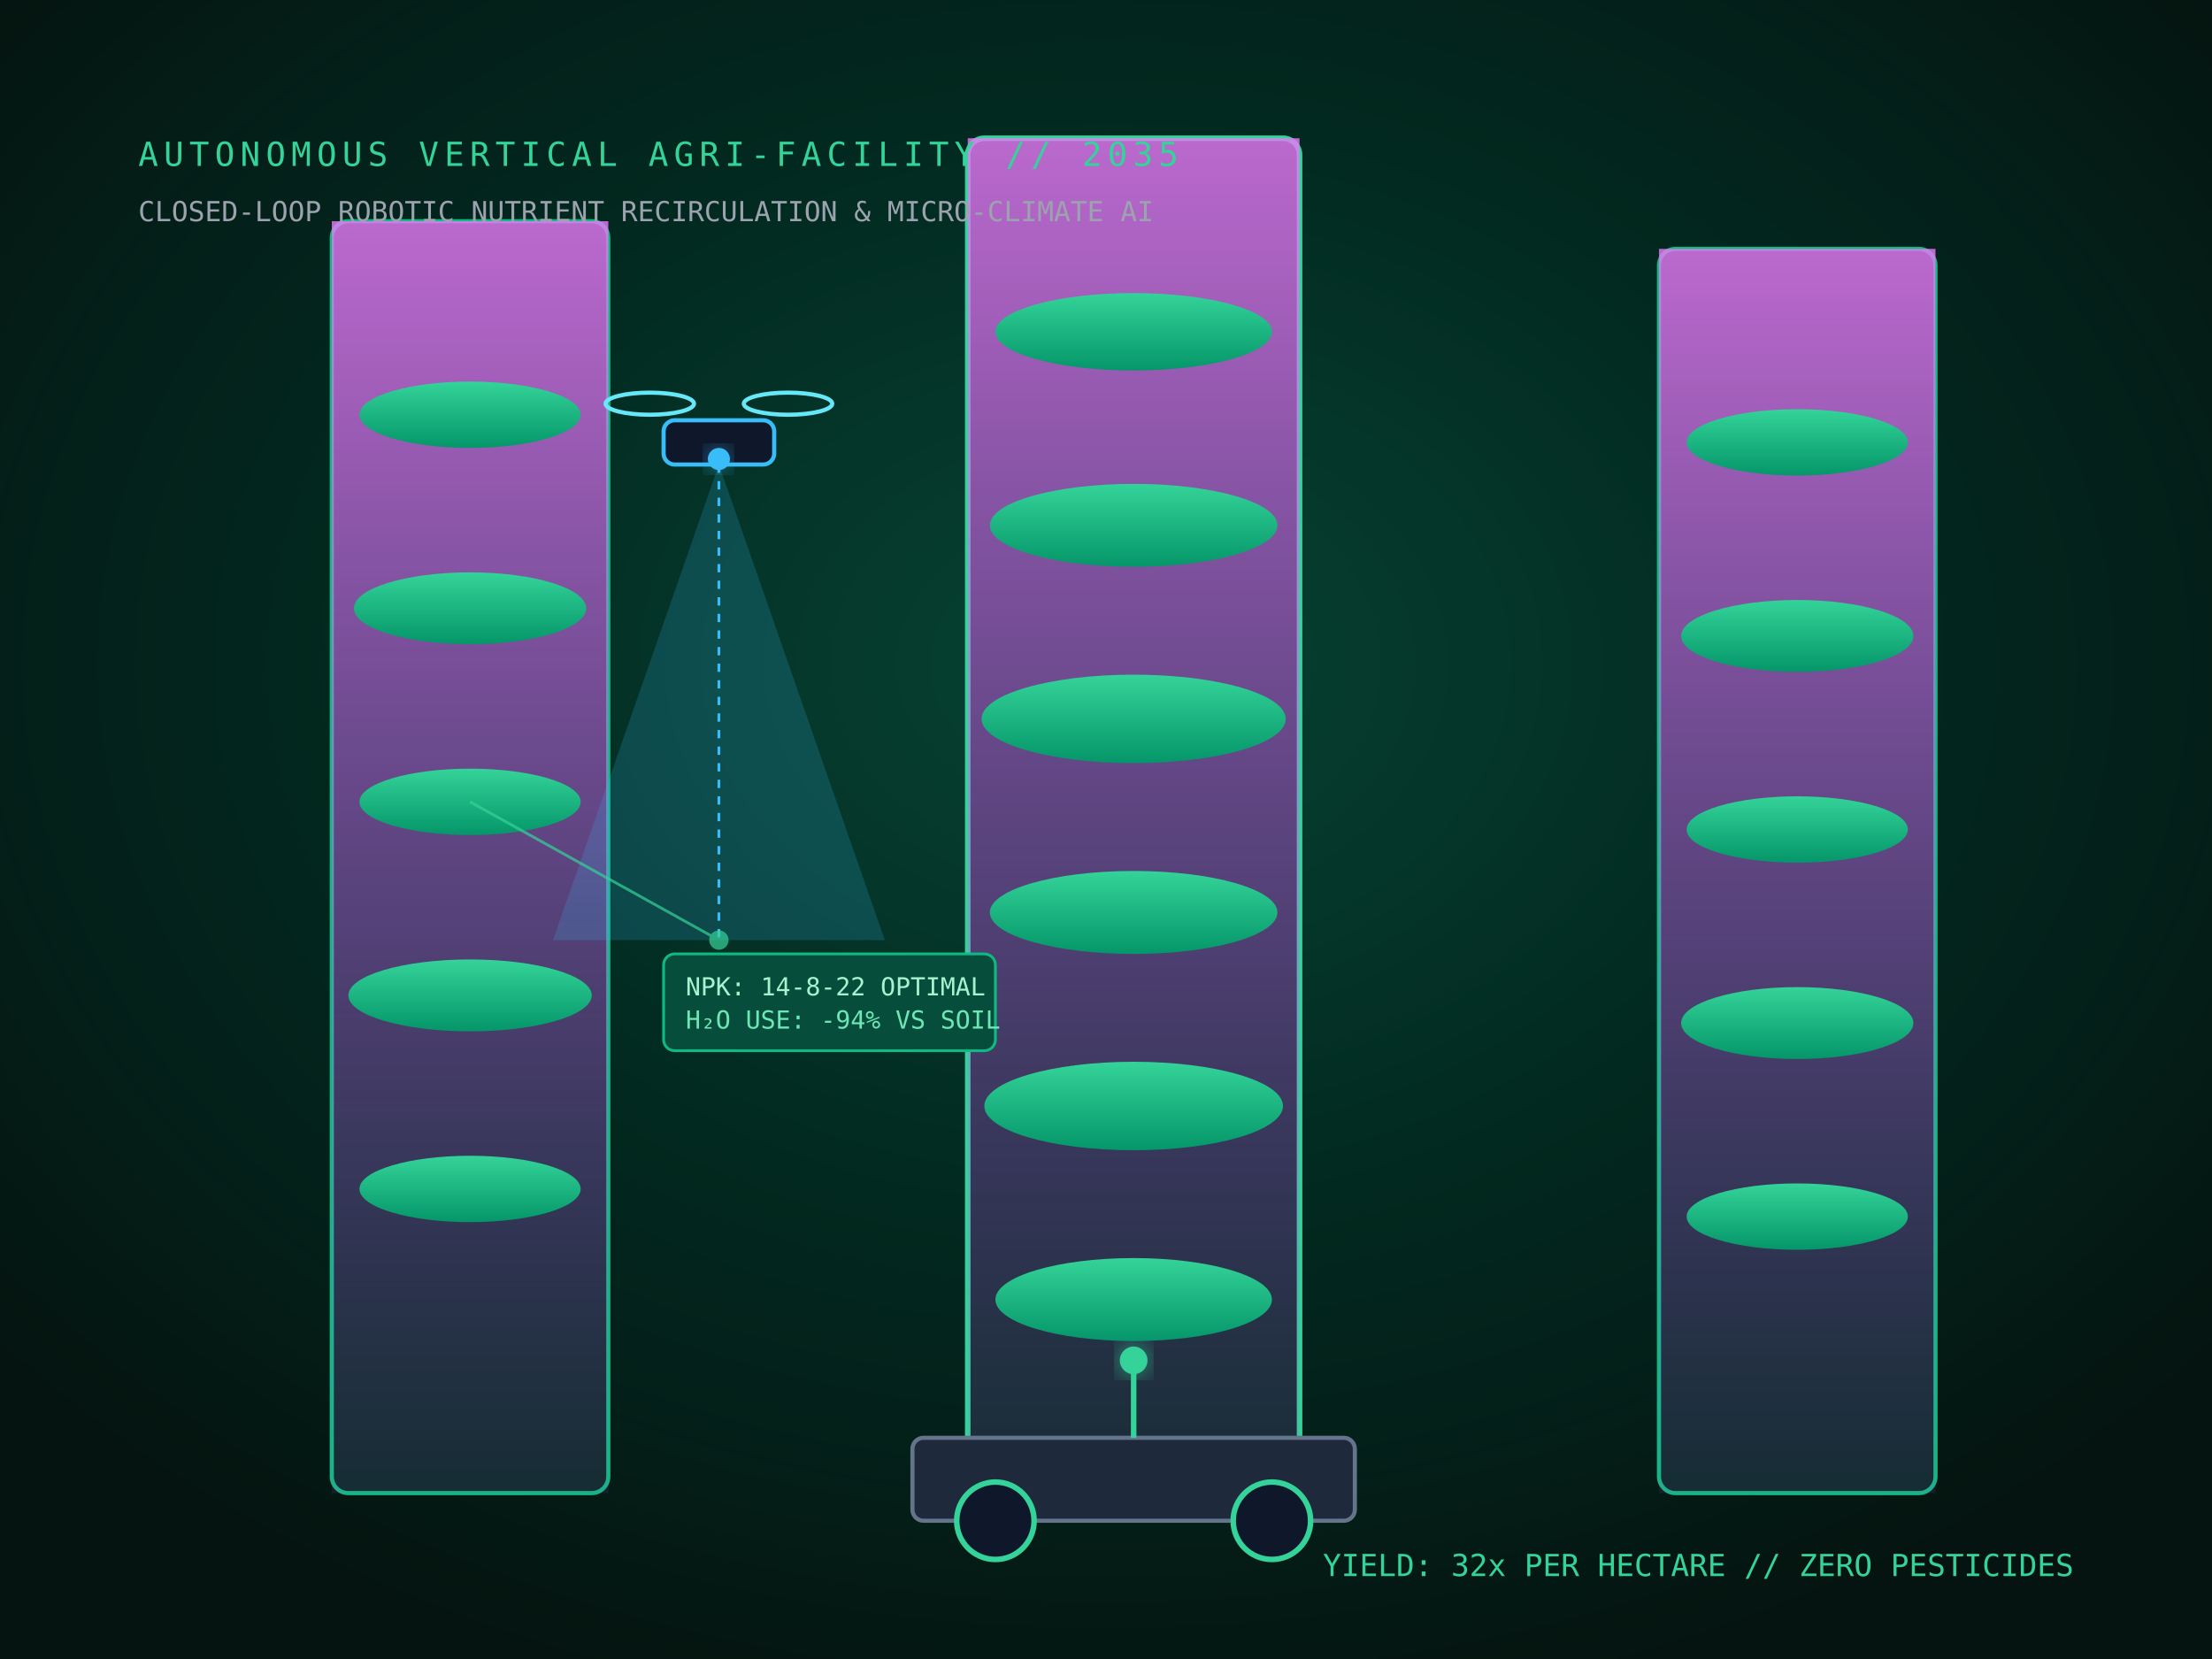
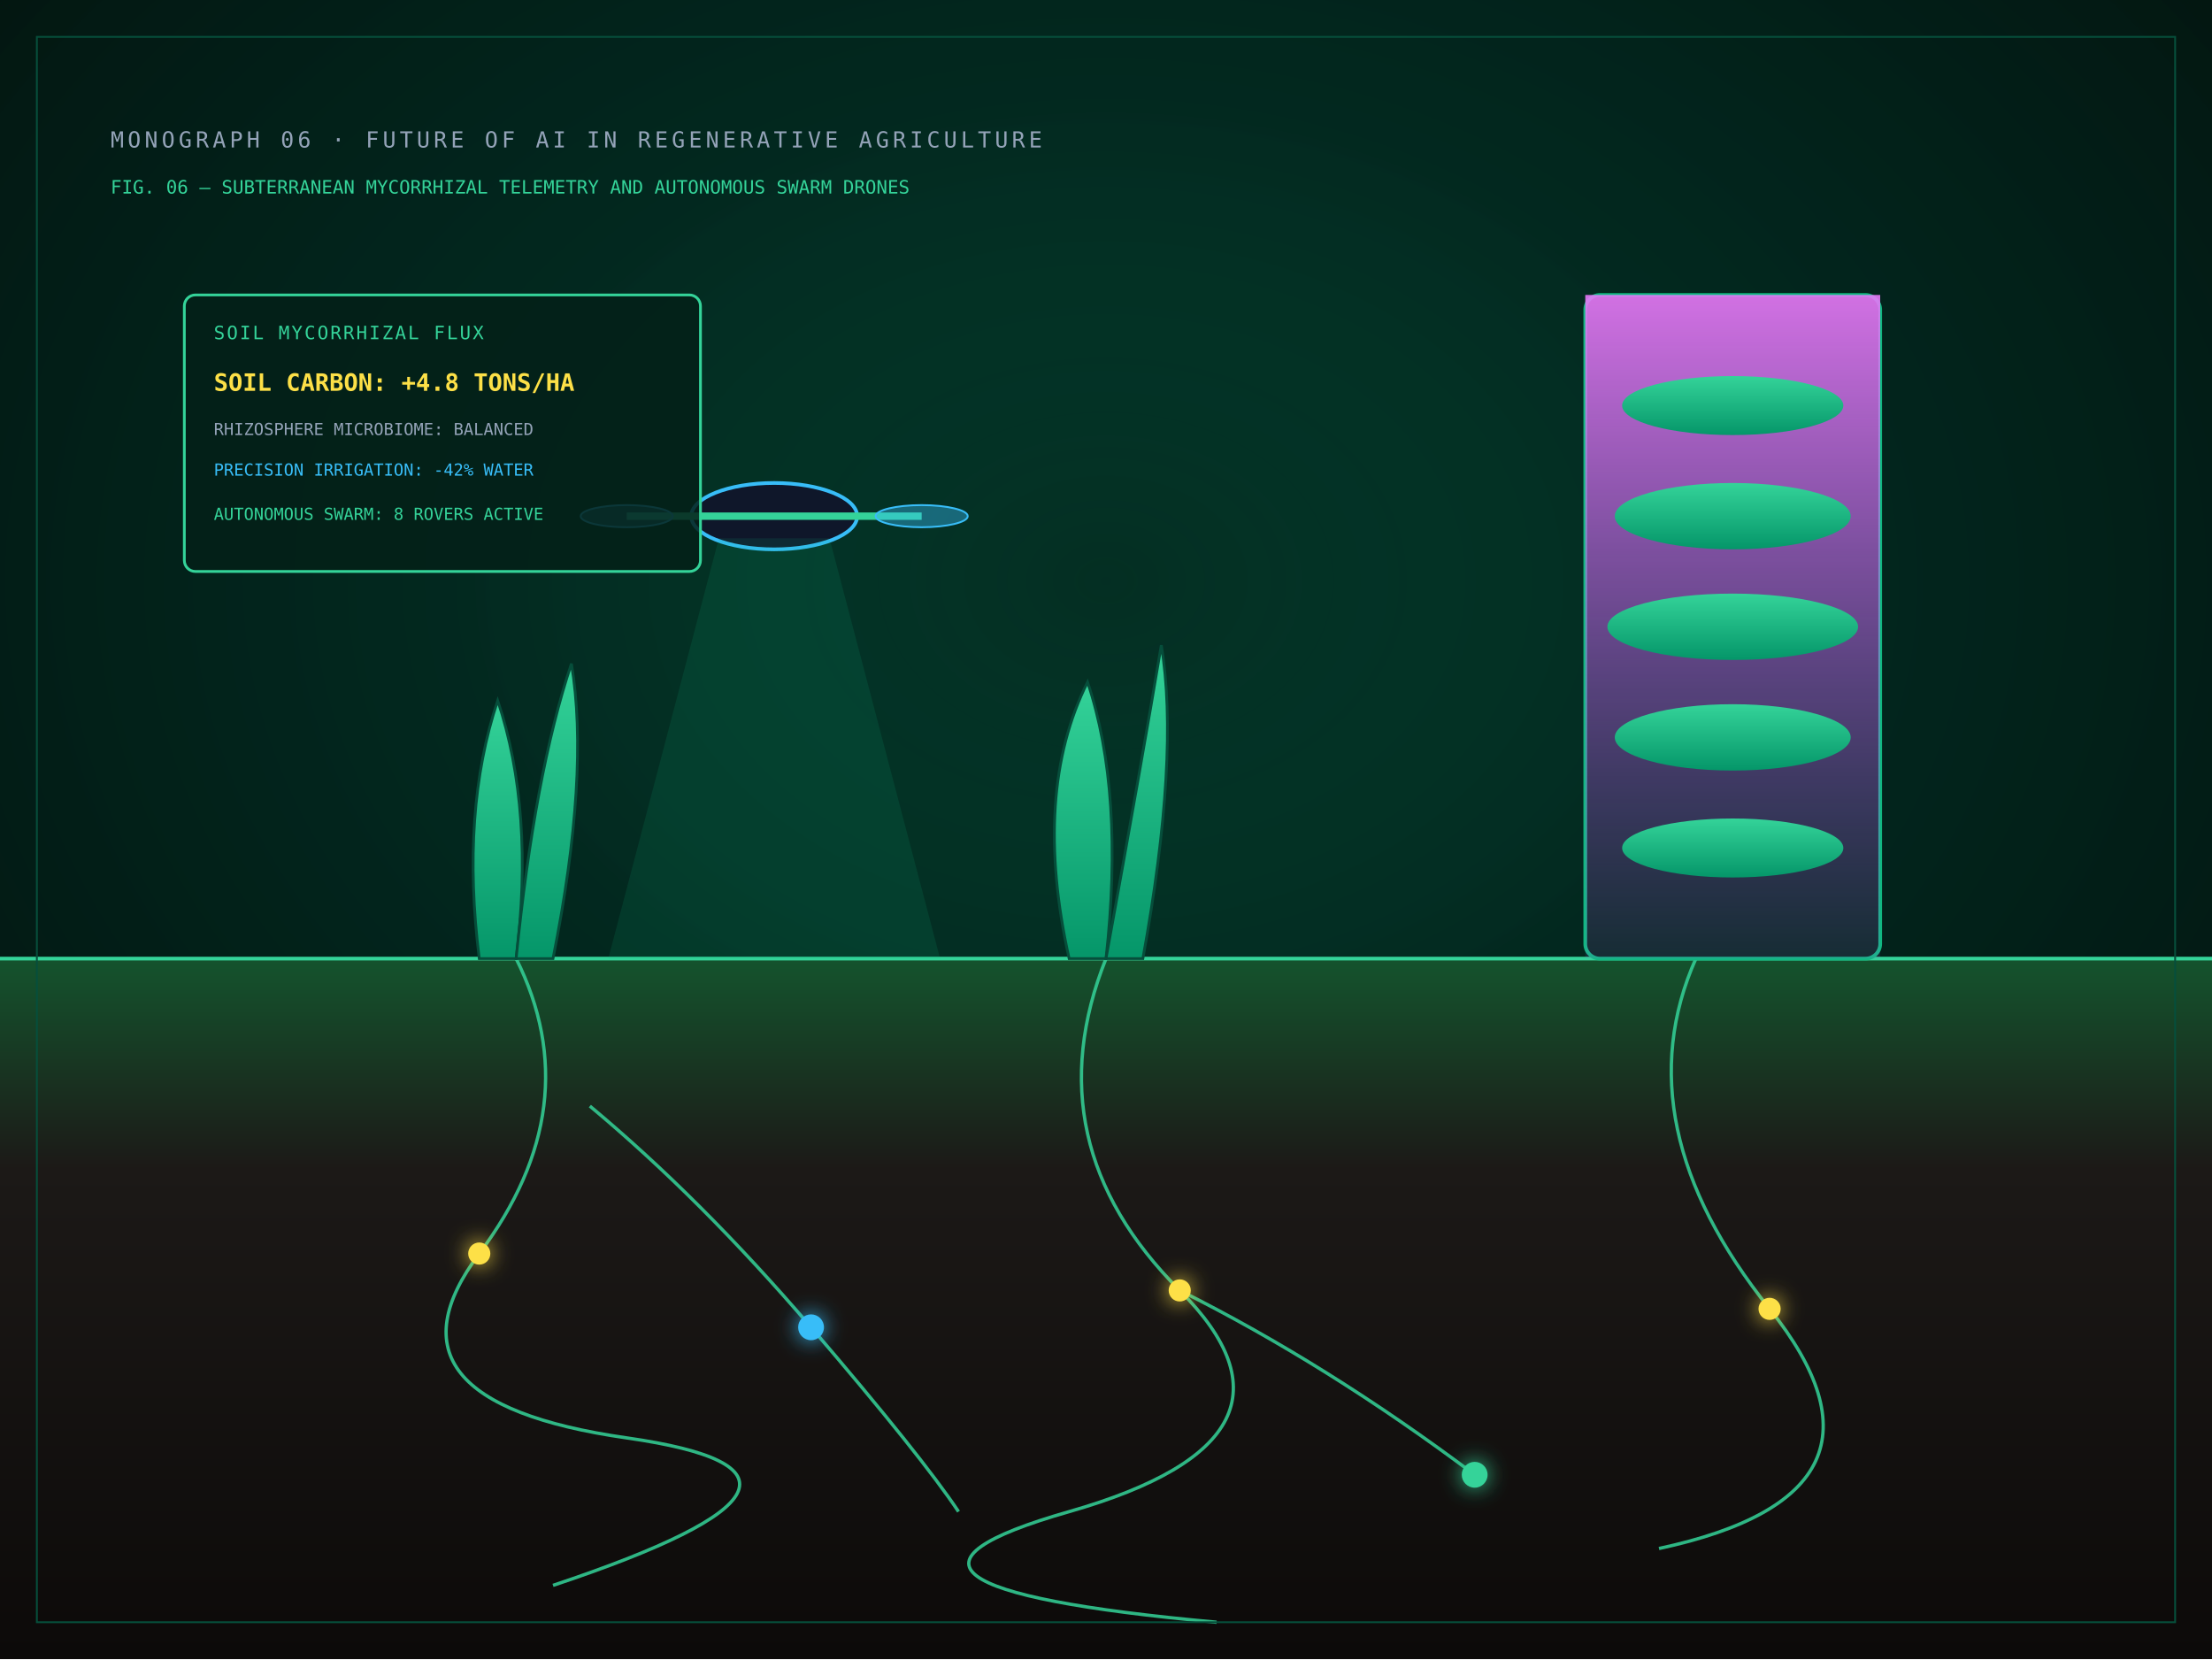
- <svg xmlns="http://www.w3.org/2000/svg" viewBox="0 0 800 600" width="800" height="600" preserveAspectRatio="xMidYMid slice">
+ <svg xmlns="http://www.w3.org/2000/svg" viewBox="0 0 1200 900" width="1200" height="900" preserveAspectRatio="xMidYMid slice">
  <defs>
-     <radialGradient id="agriGlow" cx="50%" cy="40%" r="65%">
-       <stop offset="0%" stop-color="#064E3B" stop-opacity="0.8" />
-       <stop offset="50%" stop-color="#022C22" stop-opacity="0.9" />
-       <stop offset="100%" stop-color="#051410" stop-opacity="1" />
+     <radialGradient id="agriAtmosphere" cx="50%" cy="35%" r="65%">
+       <stop offset="0%" stop-color="#065F46" stop-opacity="0.35" />
+       <stop offset="45%" stop-color="#022C22" stop-opacity="0.85" />
+       <stop offset="100%" stop-color="#03140F" stop-opacity="1" />
    </radialGradient>
-     <linearGradient id="leafGrad" x1="0%" y1="0%" x2="0%" y2="100%">
+     <linearGradient id="canopyGrad" x1="0%" y1="0%" x2="0%" y2="100%">
      <stop offset="0%" stop-color="#34D399" />
      <stop offset="100%" stop-color="#059669" />
    </linearGradient>
-     <linearGradient id="purpleLed" x1="0%" y1="0%" x2="0%" y2="100%">
-       <stop offset="0%" stop-color="#E879F9" stop-opacity="0.8" />
+     <linearGradient id="soilHorizon" x1="0%" y1="0%" x2="0%" y2="100%">
+       <stop offset="0%" stop-color="#14532D" />
+       <stop offset="30%" stop-color="#1C1917" />
+       <stop offset="100%" stop-color="#0C0A09" />
+     </linearGradient>
+     <linearGradient id="purpleGlowLED" x1="0%" y1="0%" x2="0%" y2="100%">
+       <stop offset="0%" stop-color="#E879F9" stop-opacity="0.9" />
      <stop offset="100%" stop-color="#A855F7" stop-opacity="0.1" />
    </linearGradient>
    <filter id="agriBloom" x="-20%" y="-20%" width="140%" height="140%">
-       <feGaussianBlur stdDeviation="5" result="blur" />
+       <feGaussianBlur stdDeviation="6" result="blur" />
      <feMerge>
        <feMergeNode in="blur" />
        <feMergeNode in="SourceGraphic" />
      </feMerge>
    </filter>
  </defs>
-   <rect width="800" height="600" fill="#04120D" />
-   <rect width="800" height="600" fill="url(#agriGlow)" />
-   <rect x="120" y="80" width="100" height="460" rx="6" fill="#06281E" stroke="#10B981" stroke-width="1.5" />
-   <rect x="120" y="80" width="100" height="460" fill="url(#purpleLed)" />
-   <rect x="350" y="50" width="120" height="490" rx="6" fill="#06281E" stroke="#34D399" stroke-width="2" />
-   <rect x="350" y="50" width="120" height="490" fill="url(#purpleLed)" />
-   <rect x="600" y="90" width="100" height="450" rx="6" fill="#06281E" stroke="#10B981" stroke-width="1.5" />
-   <rect x="600" y="90" width="100" height="450" fill="url(#purpleLed)" />
-   <g fill="url(#leafGrad)">
-     <ellipse cx="170" cy="150" rx="40" ry="12" />
-     <ellipse cx="170" cy="220" rx="42" ry="13" />
-     <ellipse cx="170" cy="290" rx="40" ry="12" />
-     <ellipse cx="170" cy="360" rx="44" ry="13" />
-     <ellipse cx="170" cy="430" rx="40" ry="12" />
-     <ellipse cx="410" cy="120" rx="50" ry="14" />
-     <ellipse cx="410" cy="190" rx="52" ry="15" />
-     <ellipse cx="410" cy="260" rx="55" ry="16" />
-     <ellipse cx="410" cy="330" rx="52" ry="15" />
-     <ellipse cx="410" cy="400" rx="54" ry="16" />
-     <ellipse cx="410" cy="470" rx="50" ry="15" />
-     <ellipse cx="650" cy="160" rx="40" ry="12" />
-     <ellipse cx="650" cy="230" rx="42" ry="13" />
-     <ellipse cx="650" cy="300" rx="40" ry="12" />
-     <ellipse cx="650" cy="370" rx="42" ry="13" />
-     <ellipse cx="650" cy="440" rx="40" ry="12" />
+   <rect width="1200" height="900" fill="#03140F" />
+   <rect width="1200" height="900" fill="url(#agriAtmosphere)" />
+   <rect x="0" y="520" width="1200" height="380" fill="url(#soilHorizon)" />
+   <line x1="0" y1="520" x2="1200" y2="520" stroke="#34D399" stroke-width="2" />
+   <g stroke="#34D399" stroke-width="1.8" fill="none" opacity="0.85">
+     <path d="M 280 520 Q 320 600, 260 680 T 340 780 T 300 860" />
+     <path d="M 320 600 Q 380 650, 440 720 T 520 820" />
+     <path d="M 600 520 Q 560 620, 640 700 T 580 820 T 660 880" />
+     <path d="M 640 700 Q 720 740, 800 800" />
+     <path d="M 920 520 Q 880 610, 960 710 T 900 840" />
  </g>
-   <g transform="translate(260, 160)">
-     <rect x="-20" y="-8" width="40" height="16" rx="4" fill="#0F172A" stroke="#38BDF8" stroke-width="1.5" />
-     <ellipse cx="-25" cy="-14" rx="16" ry="4" fill="none" stroke="#67E8F9" stroke-width="1.5" />
-     <ellipse cx="25" cy="-14" rx="16" ry="4" fill="none" stroke="#67E8F9" stroke-width="1.5" />
-     <polygon points="0,8 -60,180 60,180" fill="#38BDF8" opacity="0.18" />
-     <line x1="0" y1="8" x2="0" y2="180" stroke="#38BDF8" stroke-width="1" stroke-dasharray="3 3" />
-     <circle cx="0" cy="6" r="4" fill="#38BDF8" filter="url(#agriBloom)" />
+   <g filter="url(#agriBloom)">
+     <circle cx="260" cy="680" r="6" fill="#FDE047" />
+     <circle cx="440" cy="720" r="7" fill="#38BDF8" />
+     <circle cx="640" cy="700" r="6" fill="#FDE047" />
+     <circle cx="800" cy="800" r="7" fill="#34D399" />
+     <circle cx="960" cy="710" r="6" fill="#FDE047" />
  </g>
-   <rect x="330" y="520" width="160" height="30" rx="4" fill="#1E293B" stroke="#64748B" stroke-width="1.5" />
-   <circle cx="360" cy="550" r="14" fill="#0F172A" stroke="#34D399" stroke-width="2" />
-   <circle cx="460" cy="550" r="14" fill="#0F172A" stroke="#34D399" stroke-width="2" />
-   <line x1="410" y1="520" x2="410" y2="495" stroke="#34D399" stroke-width="2" />
-   <circle cx="410" cy="492" r="5" fill="#34D399" filter="url(#agriBloom)" />
-   <g stroke="#34D399" stroke-width="1" opacity="0.7">
-     <line x1="170" y1="290" x2="260" y2="340" />
-     <circle cx="260" cy="340" r="3" fill="#34D399" />
+   <g transform="translate(860, 160)">
+     <rect x="0" y="0" width="160" height="360" rx="8" fill="#06281E" stroke="#10B981" stroke-width="2" />
+     <rect x="0" y="0" width="160" height="360" fill="url(#purpleGlowLED)" />
+     <g fill="url(#canopyGrad)">
+       <ellipse cx="80" cy="60" rx="60" ry="16" />
+       <ellipse cx="80" cy="120" rx="64" ry="18" />
+       <ellipse cx="80" cy="180" rx="68" ry="18" />
+       <ellipse cx="80" cy="240" rx="64" ry="18" />
+       <ellipse cx="80" cy="300" rx="60" ry="16" />
+     </g>
  </g>
-   <rect x="240" y="345" width="120" height="35" rx="4" fill="#064E3B" stroke="#10B981" stroke-width="1" />
-   <text x="248" y="360" font-family="monospace" font-size="9" fill="#A7F3D0">NPK: 14-8-22 OPTIMAL</text>
-   <text x="248" y="372" font-family="monospace" font-size="9" fill="#6EE7B7">H₂O USE: -94% VS SOIL</text>
-   <text x="50" y="60" font-family="monospace" font-size="12" fill="#34D399" letter-spacing="2">AUTONOMOUS VERTICAL AGRI-FACILITY // 2035</text>
-   <text x="50" y="80" font-family="monospace" font-size="10" fill="#9CA3AF">CLOSED-LOOP ROBOTIC NUTRIENT RECIRCULATION &amp; MICRO-CLIMATE AI</text>
-   <text x="750" y="570" font-family="monospace" font-size="11" fill="#34D399" text-anchor="end">YIELD: 32x PER HECTARE // ZERO PESTICIDES</text>
+   <g fill="url(#canopyGrad)" stroke="#064E3B" stroke-width="1.5">
+     <path d="M 260 520 Q 250 440, 270 380 Q 290 440, 280 520 Z" />
+     <path d="M 280 520 Q 290 420, 310 360 Q 320 420, 300 520 Z" />
+     <path d="M 580 520 Q 560 430, 590 370 Q 610 430, 600 520 Z" />
+     <path d="M 600 520 Q 620 410, 630 350 Q 640 410, 620 520 Z" />
+   </g>
+   <g transform="translate(420, 280)">
+     <ellipse cx="0" cy="0" rx="45" ry="18" fill="#0F172A" stroke="#38BDF8" stroke-width="2" />
+     <line x1="-80" y1="0" x2="80" y2="0" stroke="#34D399" stroke-width="4" />
+     <ellipse cx="-80" cy="0" rx="25" ry="6" fill="#38BDF8" fill-opacity="0.4" stroke="#38BDF8" />
+     <ellipse cx="80" cy="0" rx="25" ry="6" fill="#38BDF8" fill-opacity="0.4" stroke="#38BDF8" />
+     <polygon points="-30,12 30,12 90,240 -90,240" fill="#10B981" fill-opacity="0.12" />
+     <line x1="0" y1="18" x2="0" y2="240" stroke="#FDE047" stroke-width="2" stroke-dasharray="6 4" filter="url(#agriBloom)" />
+   </g>
+   <g transform="translate(100, 160)">
+     <rect width="280" height="150" rx="6" fill="#042018" fill-opacity="0.85" stroke="#34D399" stroke-width="1.5" />
+     <text x="16" y="24" fill="#34D399" font-family="monospace" font-size="10" letter-spacing="1">SOIL MYCORRHIZAL FLUX</text>
+     <text x="16" y="52" fill="#FDE047" font-family="monospace" font-size="13" font-weight="bold">SOIL CARBON: +4.8 TONS/HA</text>
+     <text x="16" y="76" fill="#94A3B8" font-family="monospace" font-size="9">RHIZOSPHERE MICROBIOME: BALANCED</text>
+     <text x="16" y="98" fill="#38BDF8" font-family="monospace" font-size="9">PRECISION IRRIGATION: -42% WATER</text>
+     <text x="16" y="122" fill="#34D399" font-family="monospace" font-size="9">AUTONOMOUS SWARM: 8 ROVERS ACTIVE</text>
+   </g>
+   <text x="60" y="80" fill="#94A3B8" font-family="monospace" font-size="12" letter-spacing="2">MONOGRAPH 06 · FUTURE OF AI IN REGENERATIVE AGRICULTURE</text>
+   <text x="60" y="105" fill="#34D399" font-family="monospace" font-size="10">FIG. 06 — SUBTERRANEAN MYCORRHIZAL TELEMETRY AND AUTONOMOUS SWARM DRONES</text>
+   <rect x="20" y="20" width="1160" height="860" fill="none" stroke="#064E3B" stroke-width="1" />
</svg>
